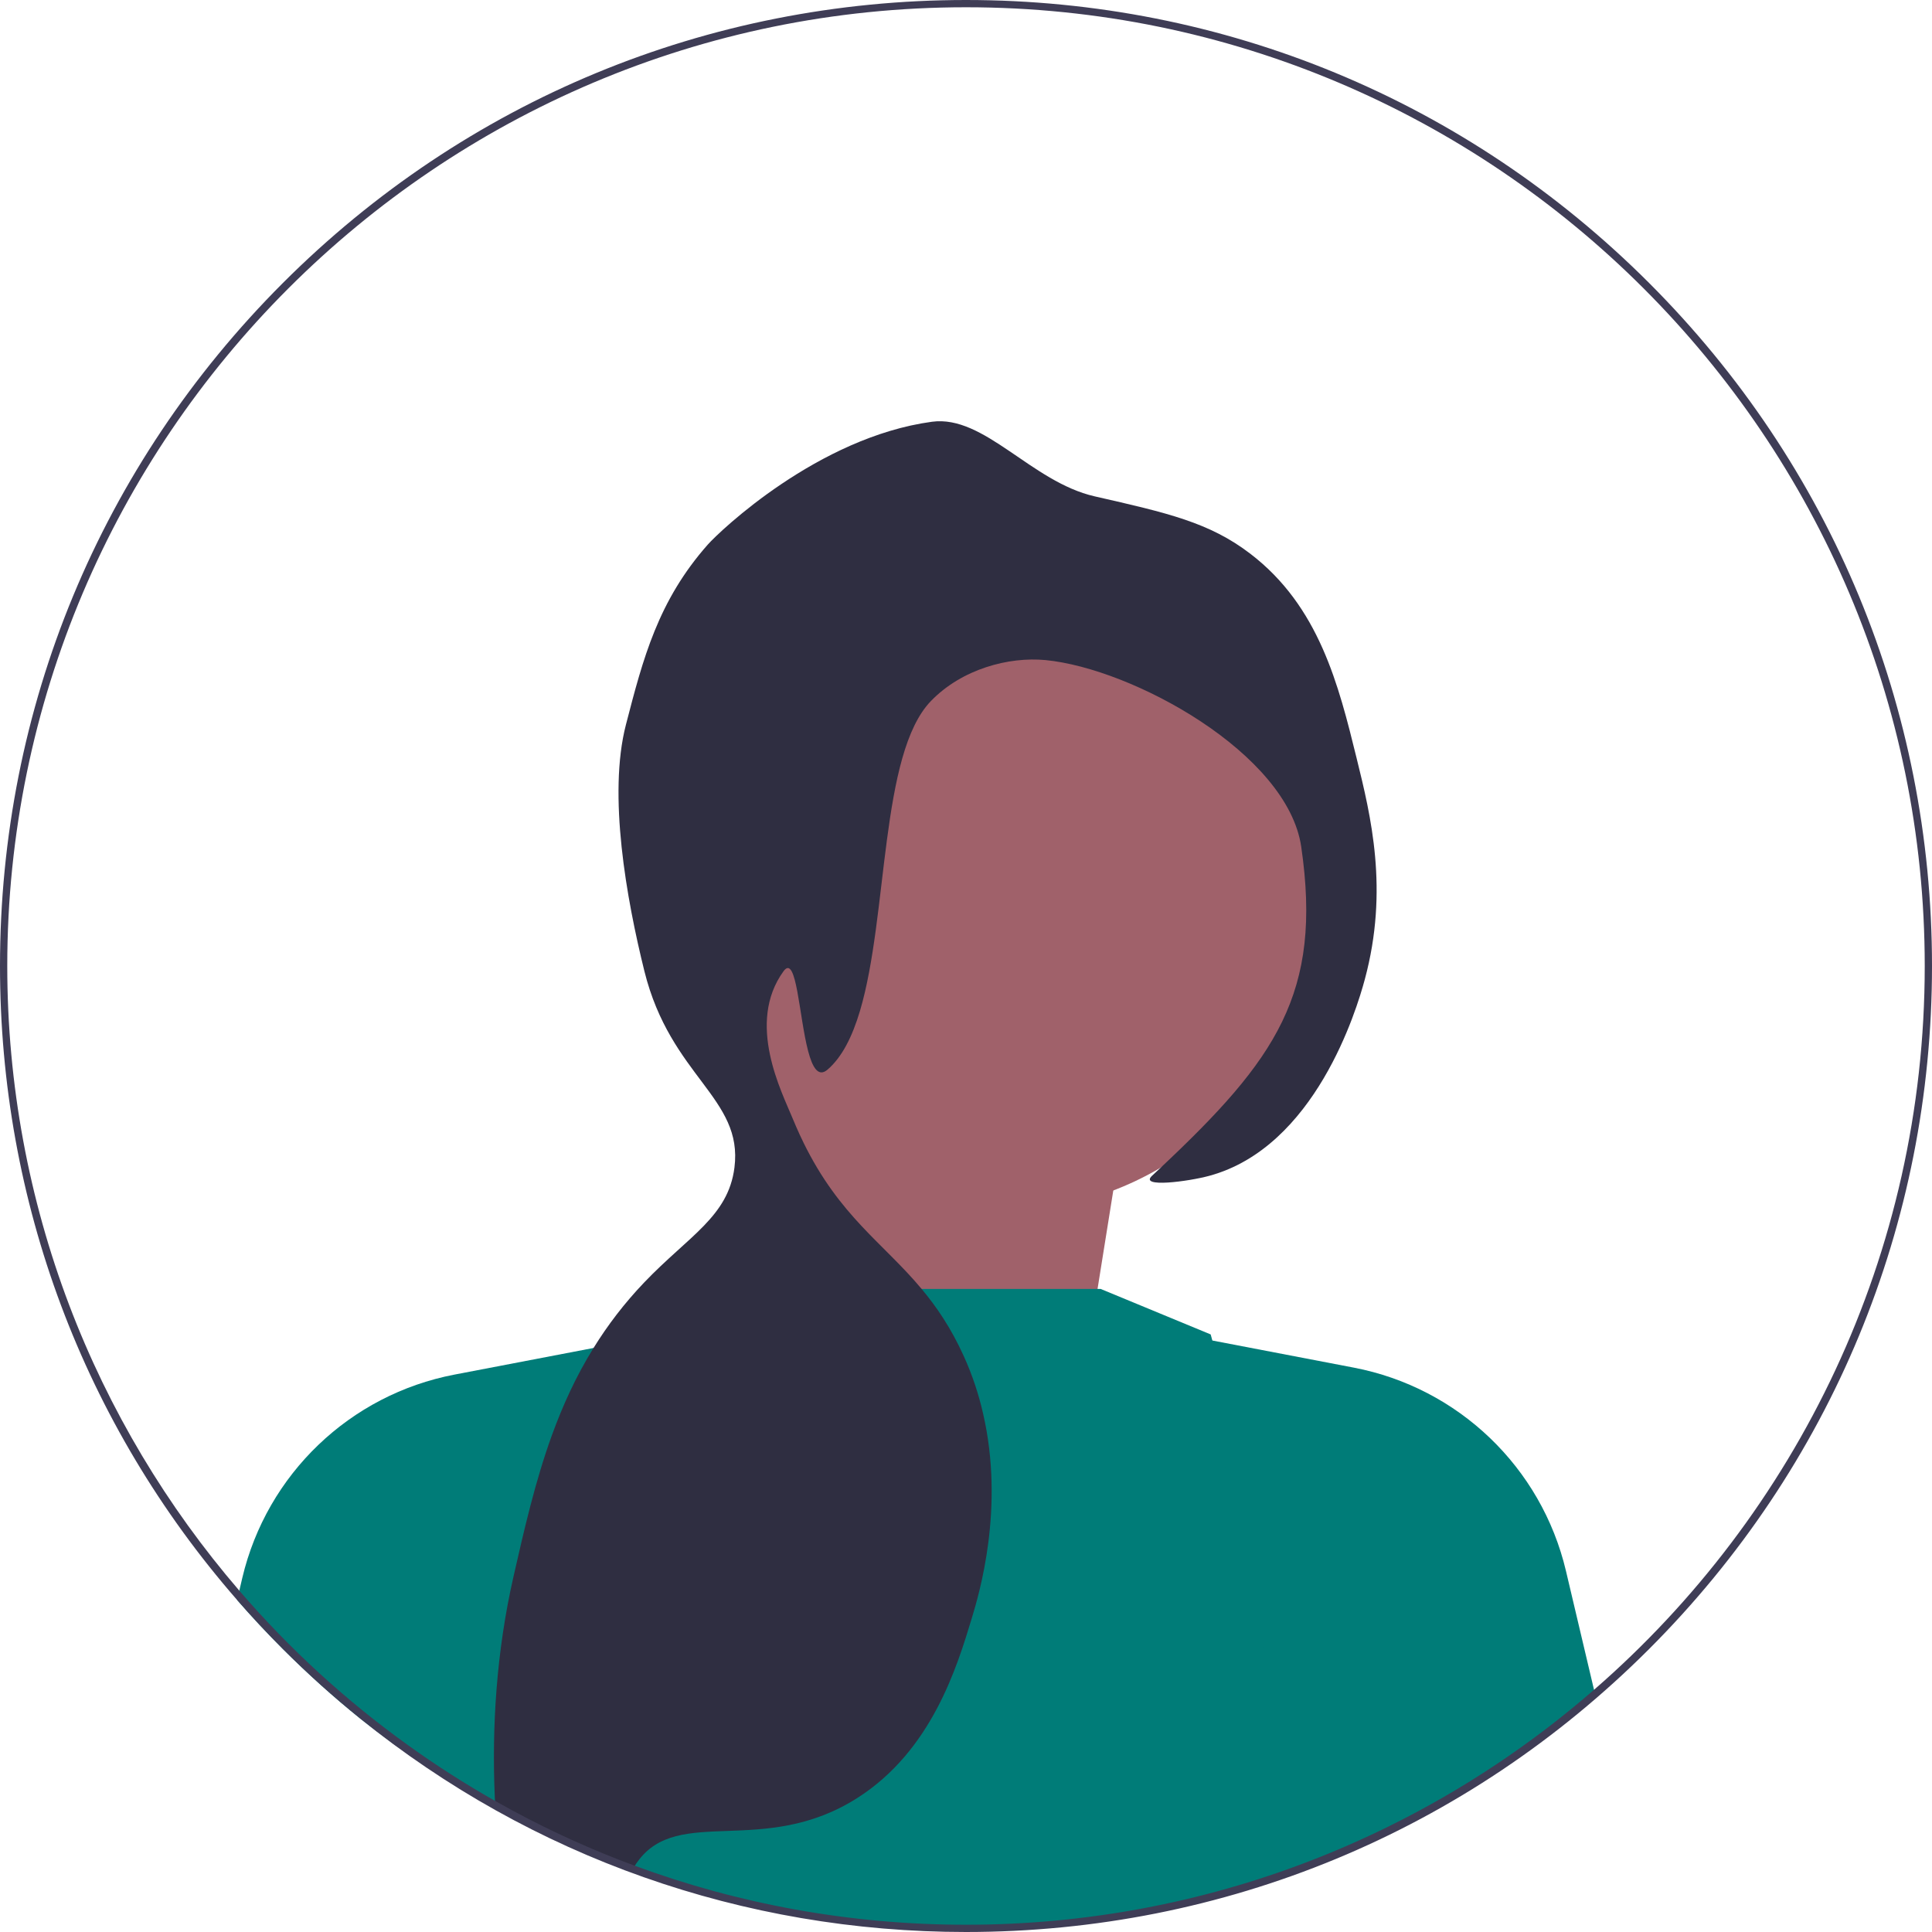
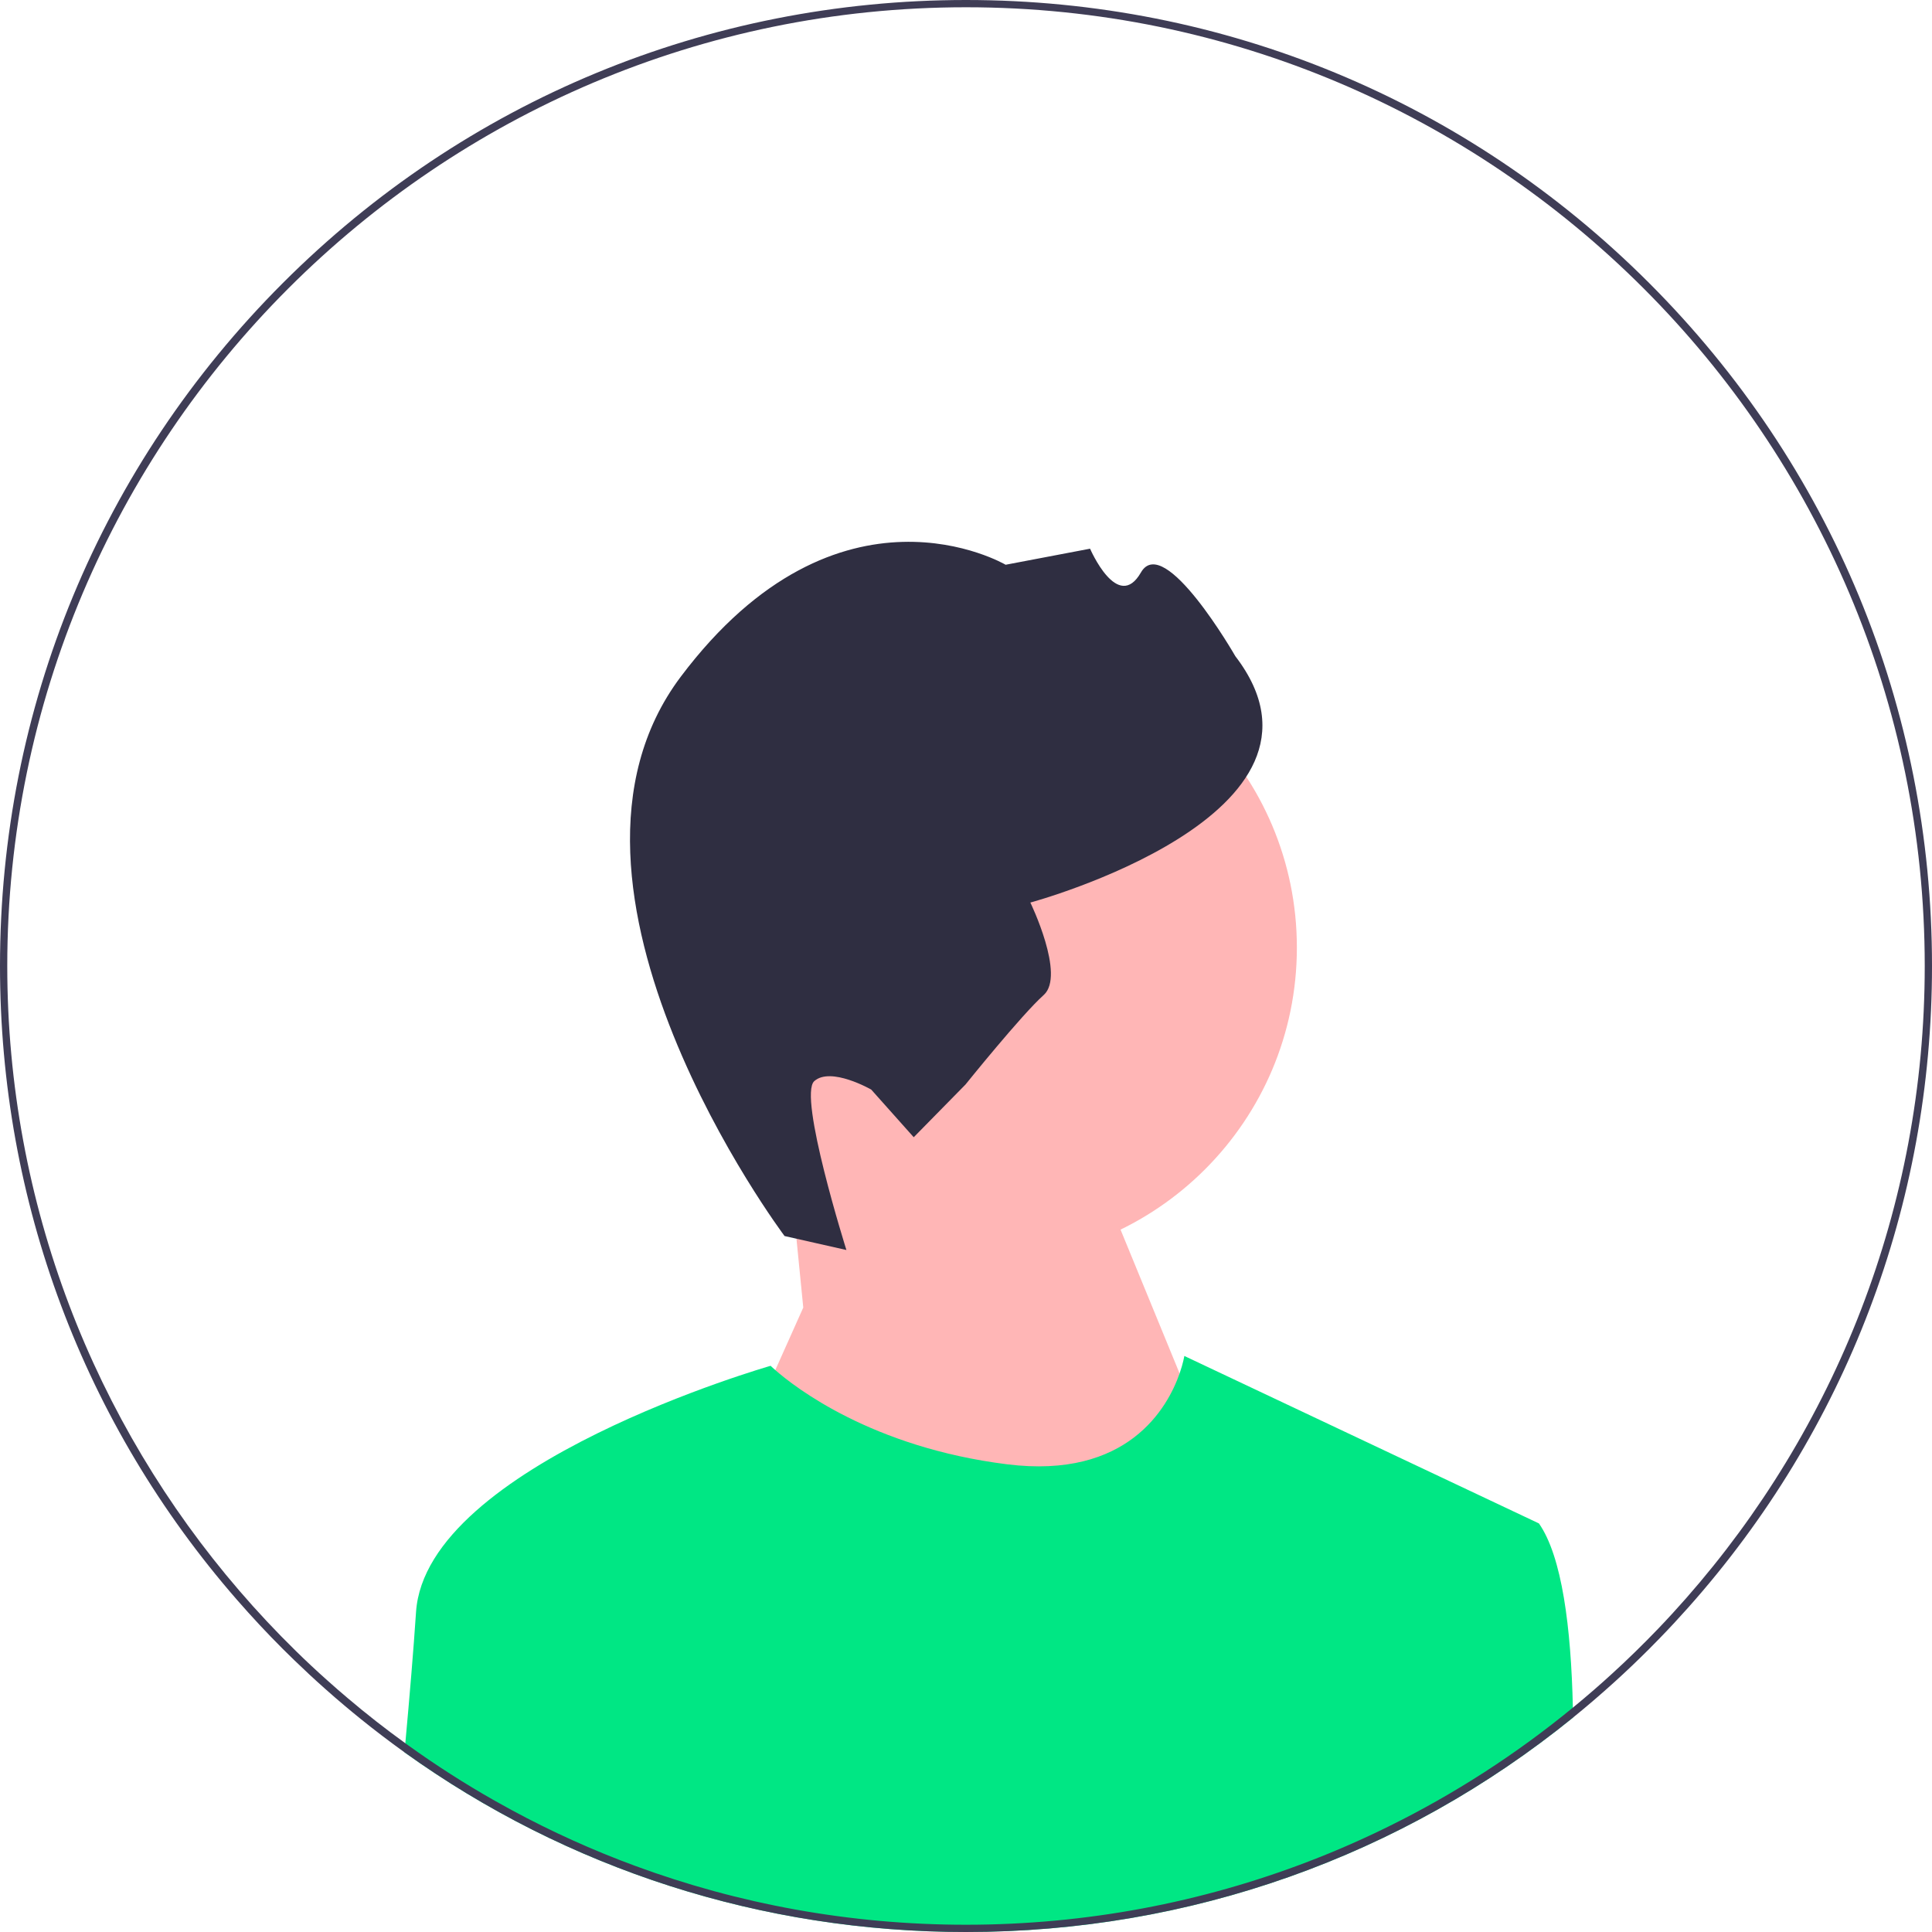
<svg xmlns="http://www.w3.org/2000/svg" width="532" height="532" viewBox="0 0 532 532">
-   <g>
-     <polygon points="297.055 387.221 309.716 308.09 224.255 273.273 211.594 393.551 297.055 387.221" fill="#a0616a" />
-     <path d="M382.947,504.165c-7.337,3.577-14.814,6.806-22.403,9.671-15.178,5.743-30.845,10.077-46.918,12.97-15.709,2.836-31.837,4.276-47.966,4.276-21.789,0-43.452-2.614-64.402-7.785-8.204-2.012-16.478-4.471-24.612-7.337-.853-.307-1.719-.614-2.572-.923-10.091-3.661-20.014-7.952-29.559-12.801-1.286-.643-2.572-1.301-3.857-2-1.426-.726-2.837-1.495-4.263-2.292-1.817-.992-3.62-2.027-5.423-3.075-6.037-3.494-11.977-7.268-17.652-11.194l-.377-.251c-.335-.237-.671-.461-.992-.699,.209-1.104,.405-2.111,.587-3.005,.699-3.508,1.16-5.436,1.16-5.436l38.266-79.049,10.664-22.026,5.199-2.139,39.273-16.142h95.987l30.286,12.522s.154,.573,.461,1.677c3.019,10.831,20.629,72.326,47.952,132.493,.377,.838,.769,1.691,1.16,2.544l-0,0Z" fill="#007c78" />
-     <circle cx="275.459" cy="246.378" r="87.15" fill="#a0616a" />
-     <path d="M167.98,370.32l-.15,.75-26.57,126.33-.23,1.1-.37,1.74c-1.43-.73-2.84-1.5-4.26-2.29-1.82-1-3.62-2.03-5.43-3.08-6.03-3.49-11.97-7.27-17.65-11.19l-.38-.26c-.33-.23-.67-.46-.99-.69-4.34-3.03-8.57-6.19-12.7-9.45-.03-.02-.05-.04-.08-.07-7.37-5.94-14.47-12.33-21.26-19.12-4.38-4.38-8.59-8.89-12.62-13.52l.61-2.56,.06-.26,.76-3.26c6.76-28.55,29.63-50.46,58.44-55.98l38.28-7.33,4.54-.86Z" fill="#007c78" />
-     <path d="M439.396,467.225c-11.279,9.602-23.368,18.296-36.128,25.927-1.244,.755-2.516,1.495-3.787,2.236-5.423,3.131-10.943,6.052-16.534,8.777-7.337,3.577-14.814,6.806-22.403,9.671l-.587-2.768-30.007-142.681,3.885,.741,38.937,7.463c28.804,5.521,51.683,27.435,58.434,55.987l7.449,31.544,.741,3.102h-0Z" fill="#007c78" />
-     <path d="M375.819,269.674c-2.264,8.442-13.655,46.163-42.823,54.101-5.73,1.565-19.399,3.368-15.779,0,.824-.768,1.621-1.523,2.418-2.264,31.656-29.769,44.569-47.965,38.672-88.356-3.746-25.716-46.4-49.07-70.398-51.391-10.119-.977-23.032,2.446-31.558,11.265-14.074,14.534-11.754,59.147-19.552,85.352-2.096,7.015-4.906,12.718-8.945,16.169-2.516,2.152-4.123-.587-5.311-5.073-2.529-9.532-3.186-26.987-6.778-22.055-10.384,14.298-.489,33.249,2.502,40.559,.615,1.496,1.244,2.934,1.873,4.305v.014c.363,.782,.741,1.565,1.104,2.307v.014c9.979,20.349,21.97,27.63,32.536,40.307,4.151,4.961,8.078,10.733,11.586,18.449,2.404,5.283,4.137,10.594,5.325,15.806,6.051,26.136-1.132,49.881-3.075,56.338-4.067,13.445-11.055,36.547-31.558,49.586-25.744,16.381-49.238,1.944-60.474,17.499-.14,.182-.266,.363-.391,.545-.419,.629-.797,1.258-1.118,1.886-10.091-3.661-20.014-7.952-29.559-12.801-1.286-.643-2.572-1.301-3.857-2-1.426-.726-2.837-1.495-4.263-2.292-.056-1.091-.112-2.18-.154-3.284-.824-18.91,.419-39.693,5.129-60.419,3.019-13.235,6.01-26.359,10.594-39.007,2.991-8.245,6.653-16.296,11.474-24.053,3.858-6.233,8.442-12.285,14.004-18.099,12.215-12.76,23.075-18.084,24.794-31.558,2.459-19.231-17.568-25.016-24.794-54.101-4.933-19.887-10.091-48.552-5.087-67.867,4.724-18.252,8.833-34.087,22.544-49.601,3.298-3.718,30.37-29.574,61.732-33.822,14.451-1.942,27.337,16.562,44.807,20.545,20.083,4.571,31.586,7.185,42.822,15.779,18.994,14.507,24.346,36.199,29.308,56.352,3.885,15.765,8.917,36.156,2.25,60.865l0,0Z" fill="#2f2e41" />
-   </g>
-   <path d="M454.09,77.91C403.85,27.67,337.05,0,266,0S128.15,27.67,77.91,77.91C27.67,128.15,0,194.95,0,266c0,64.85,23.05,126.16,65.29,174.57,4.03,4.63,8.24,9.14,12.62,13.52,6.79,6.79,13.89,13.18,21.26,19.12,.03,.03,.05,.05,.08,.07,47.11,38.05,105.34,58.72,166.75,58.72,71.05,0,137.85-27.67,188.09-77.91,50.24-50.24,77.91-117.04,77.91-188.09s-27.67-137.85-77.91-188.09Zm-15.15,387.39c-17.07,14.85-36.07,27.53-56.56,37.63-7.19,3.55-14.56,6.78-22.1,9.67-29.29,11.24-61.08,17.4-94.28,17.4-32.04,0-62.76-5.74-91.19-16.24-11.67-4.3-22.95-9.41-33.78-15.26-1.59-.86-3.17-1.73-4.74-2.62-8.26-4.68-16.25-9.79-23.92-15.31-17.14-12.3-32.75-26.6-46.47-42.56C26.09,391.77,2,331.65,2,266,2,120.43,120.43,2,266,2s264,118.43,264,264c0,79.48-35.3,150.87-91.06,199.3Z" fill="#3f3d56" />
+   <circle cx="270.76" cy="260.934" r="86.349" fill="#ffb6b6" />
+   <polygon points="221.19 360.052 217.289 320.618 295.19 306.052 341.19 418.052 261.19 510.052 204.19 398.052 221.19 360.052" fill="#ffb6b6" />
+   <path d="m216.037,340.357l17.031,3.848s-13.388-42.455-8.844-46.508c4.544-4.053,15.68,2.333,15.68,2.333l11.702,13.12,14.254-14.512s15.475-19.242,21.534-24.646-3.673-25.464-3.673-25.464c0,0,89.892-24.239,56.443-67.84,0,0-19.611-34.185-25.997-23.049-6.386,11.136-14.002-6.55-14.002-6.55l-23.254,4.422s-45.894-27.06-89.453,30.83c-43.559,57.89,28.579,154.016,28.579,154.016h-0Z" fill="#2f2e41" />
+   <path d="m433.16,472.95c-47.19,38.26-105.57,59.05-167.16,59.05-56.24,0-109.81-17.34-154.62-49.48.08-.84.16-1.67.23-2.5,1.19-13,2.25-25.64,2.95-36.12,2.71-40.69,97.64-67.81,97.64-67.81,0,0,.43.43,1.29,1.18,5.24,4.6,26.51,21.28,63.81,25.94,33.26,4.16,44.21-15.57,47.52-25.02,1-2.88,1.3-4.81,1.3-4.81l97.64,46.11c6.37,9.1,8.86,28.7,9.35,50.73.02.91.04,1.81.05,2.73Z" fill="#00e784" />
+   <path d="m454.09,77.91C403.85,27.67,337.05,0,266,0S128.15,27.67,77.91,77.91C27.67,128.15,0,194.95,0,266c0,64.85,23.05,126.16,65.29,174.57,4.03,4.63,8.24,9.14,12.62,13.52,1.03,1.03,2.07,2.06,3.12,3.06,2.8,2.71,5.65,5.36,8.55,7.93,1.76,1.57,3.54,3.11,5.34,4.62,1.41,1.19,2.82,2.36,4.25,3.51.03.03.05.05.08.07,3.97,3.2,8.01,6.28,12.13,9.24,44.81,32.14,98.38,49.48,154.62,49.48,61.59,0,119.97-20.79,167.16-59.05,3.85-3.12,7.62-6.36,11.32-9.71,3.27-2.96,6.47-6.01,9.61-9.15.99-.99,1.98-1.99,2.95-3,2.7-2.78,5.32-5.61,7.88-8.48,43.37-48.72,67.08-110.84,67.08-176.61,0-71.05-27.67-137.85-77.91-188.09Zm10.18,362.21c-2.5,2.84-5.06,5.64-7.68,8.37-4.08,4.25-8.29,8.37-12.64,12.34-1.65,1.52-3.32,3-5.01,4.47-1.92,1.67-3.86,3.31-5.83,4.92-15.53,12.75-32.54,23.75-50.73,32.71-7.19,3.55-14.56,6.78-22.1,9.67-29.29,11.24-61.08,17.4-94.28,17.4-32.04,0-62.76-5.74-91.19-16.24-11.67-4.3-22.95-9.41-33.78-15.26-1.59-.86-3.17-1.73-4.74-2.62-8.26-4.68-16.25-9.79-23.92-15.31-.25-.18-.51-.37-.76-.55-5.46-3.94-10.77-8.09-15.9-12.45-1.88-1.59-3.74-3.2-5.57-4.85-2.98-2.65-5.9-5.38-8.75-8.18-5.4-5.29-10.56-10.8-15.49-16.53C26.09,391.77,2,331.65,2,266,2,120.43,120.43,2,266,2s264,118.43,264,264c0,66.66-24.83,127.62-65.73,174.12Z" fill="#3f3d56" />
</svg>
